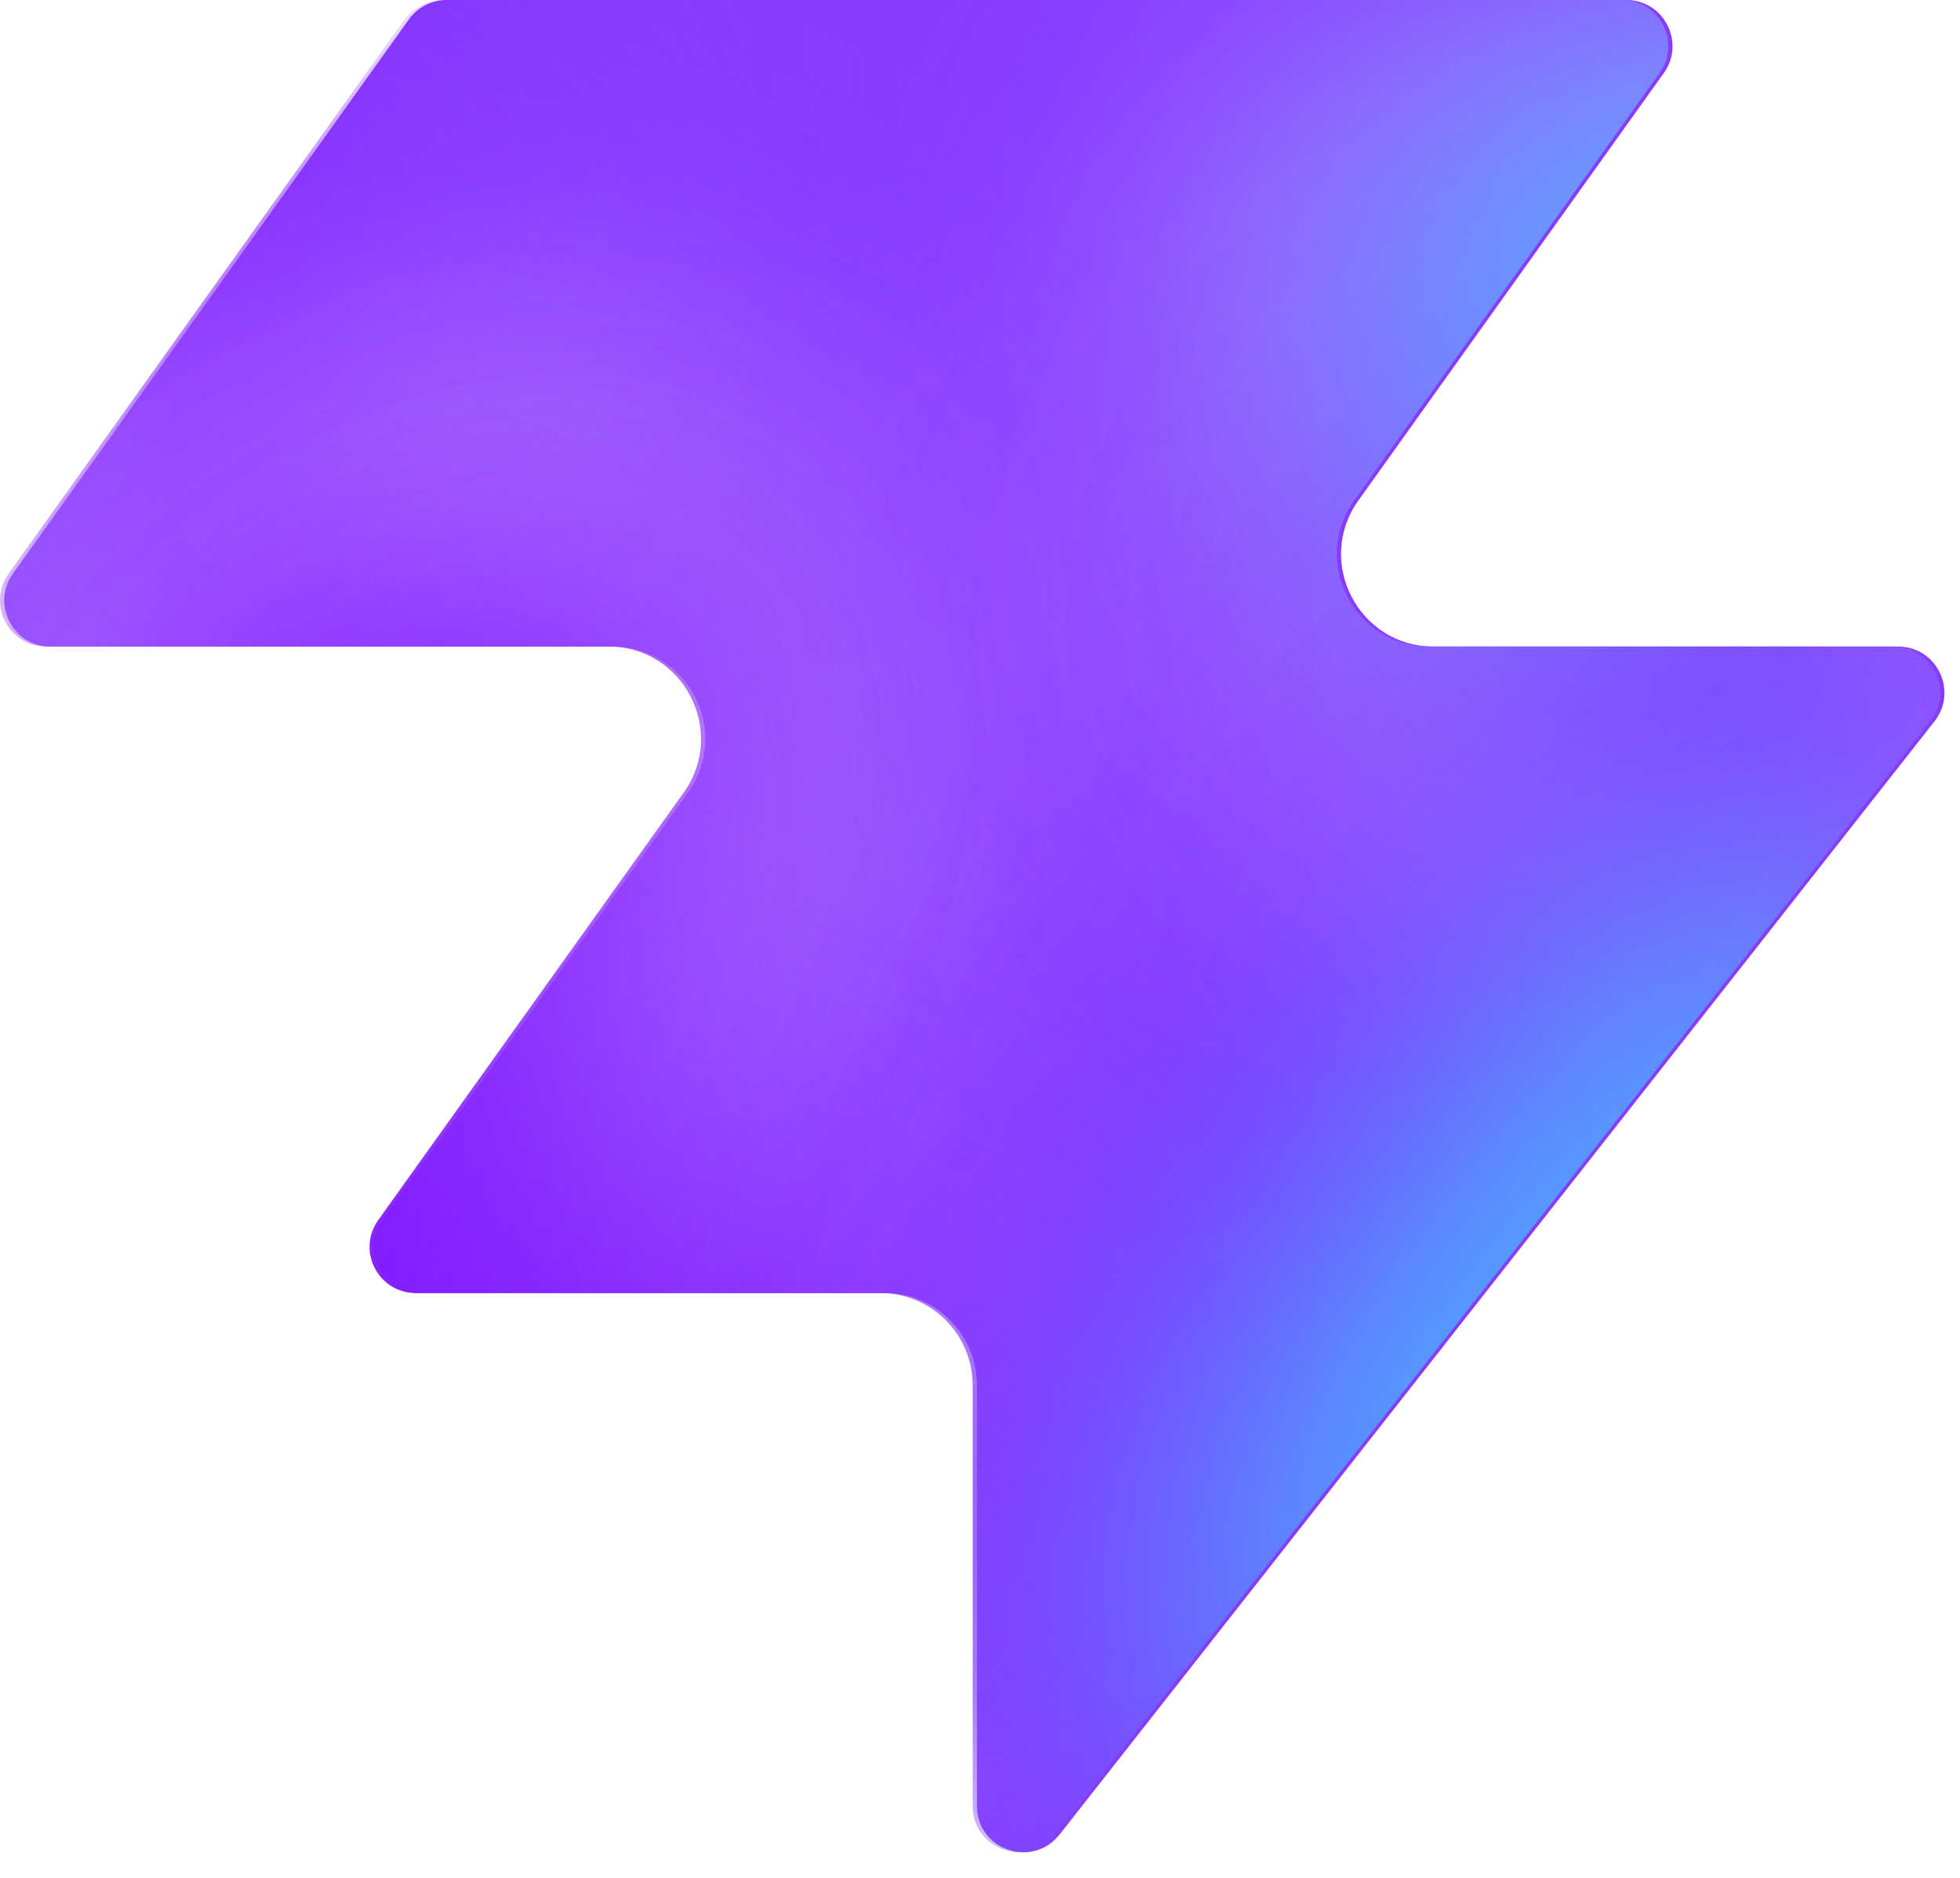
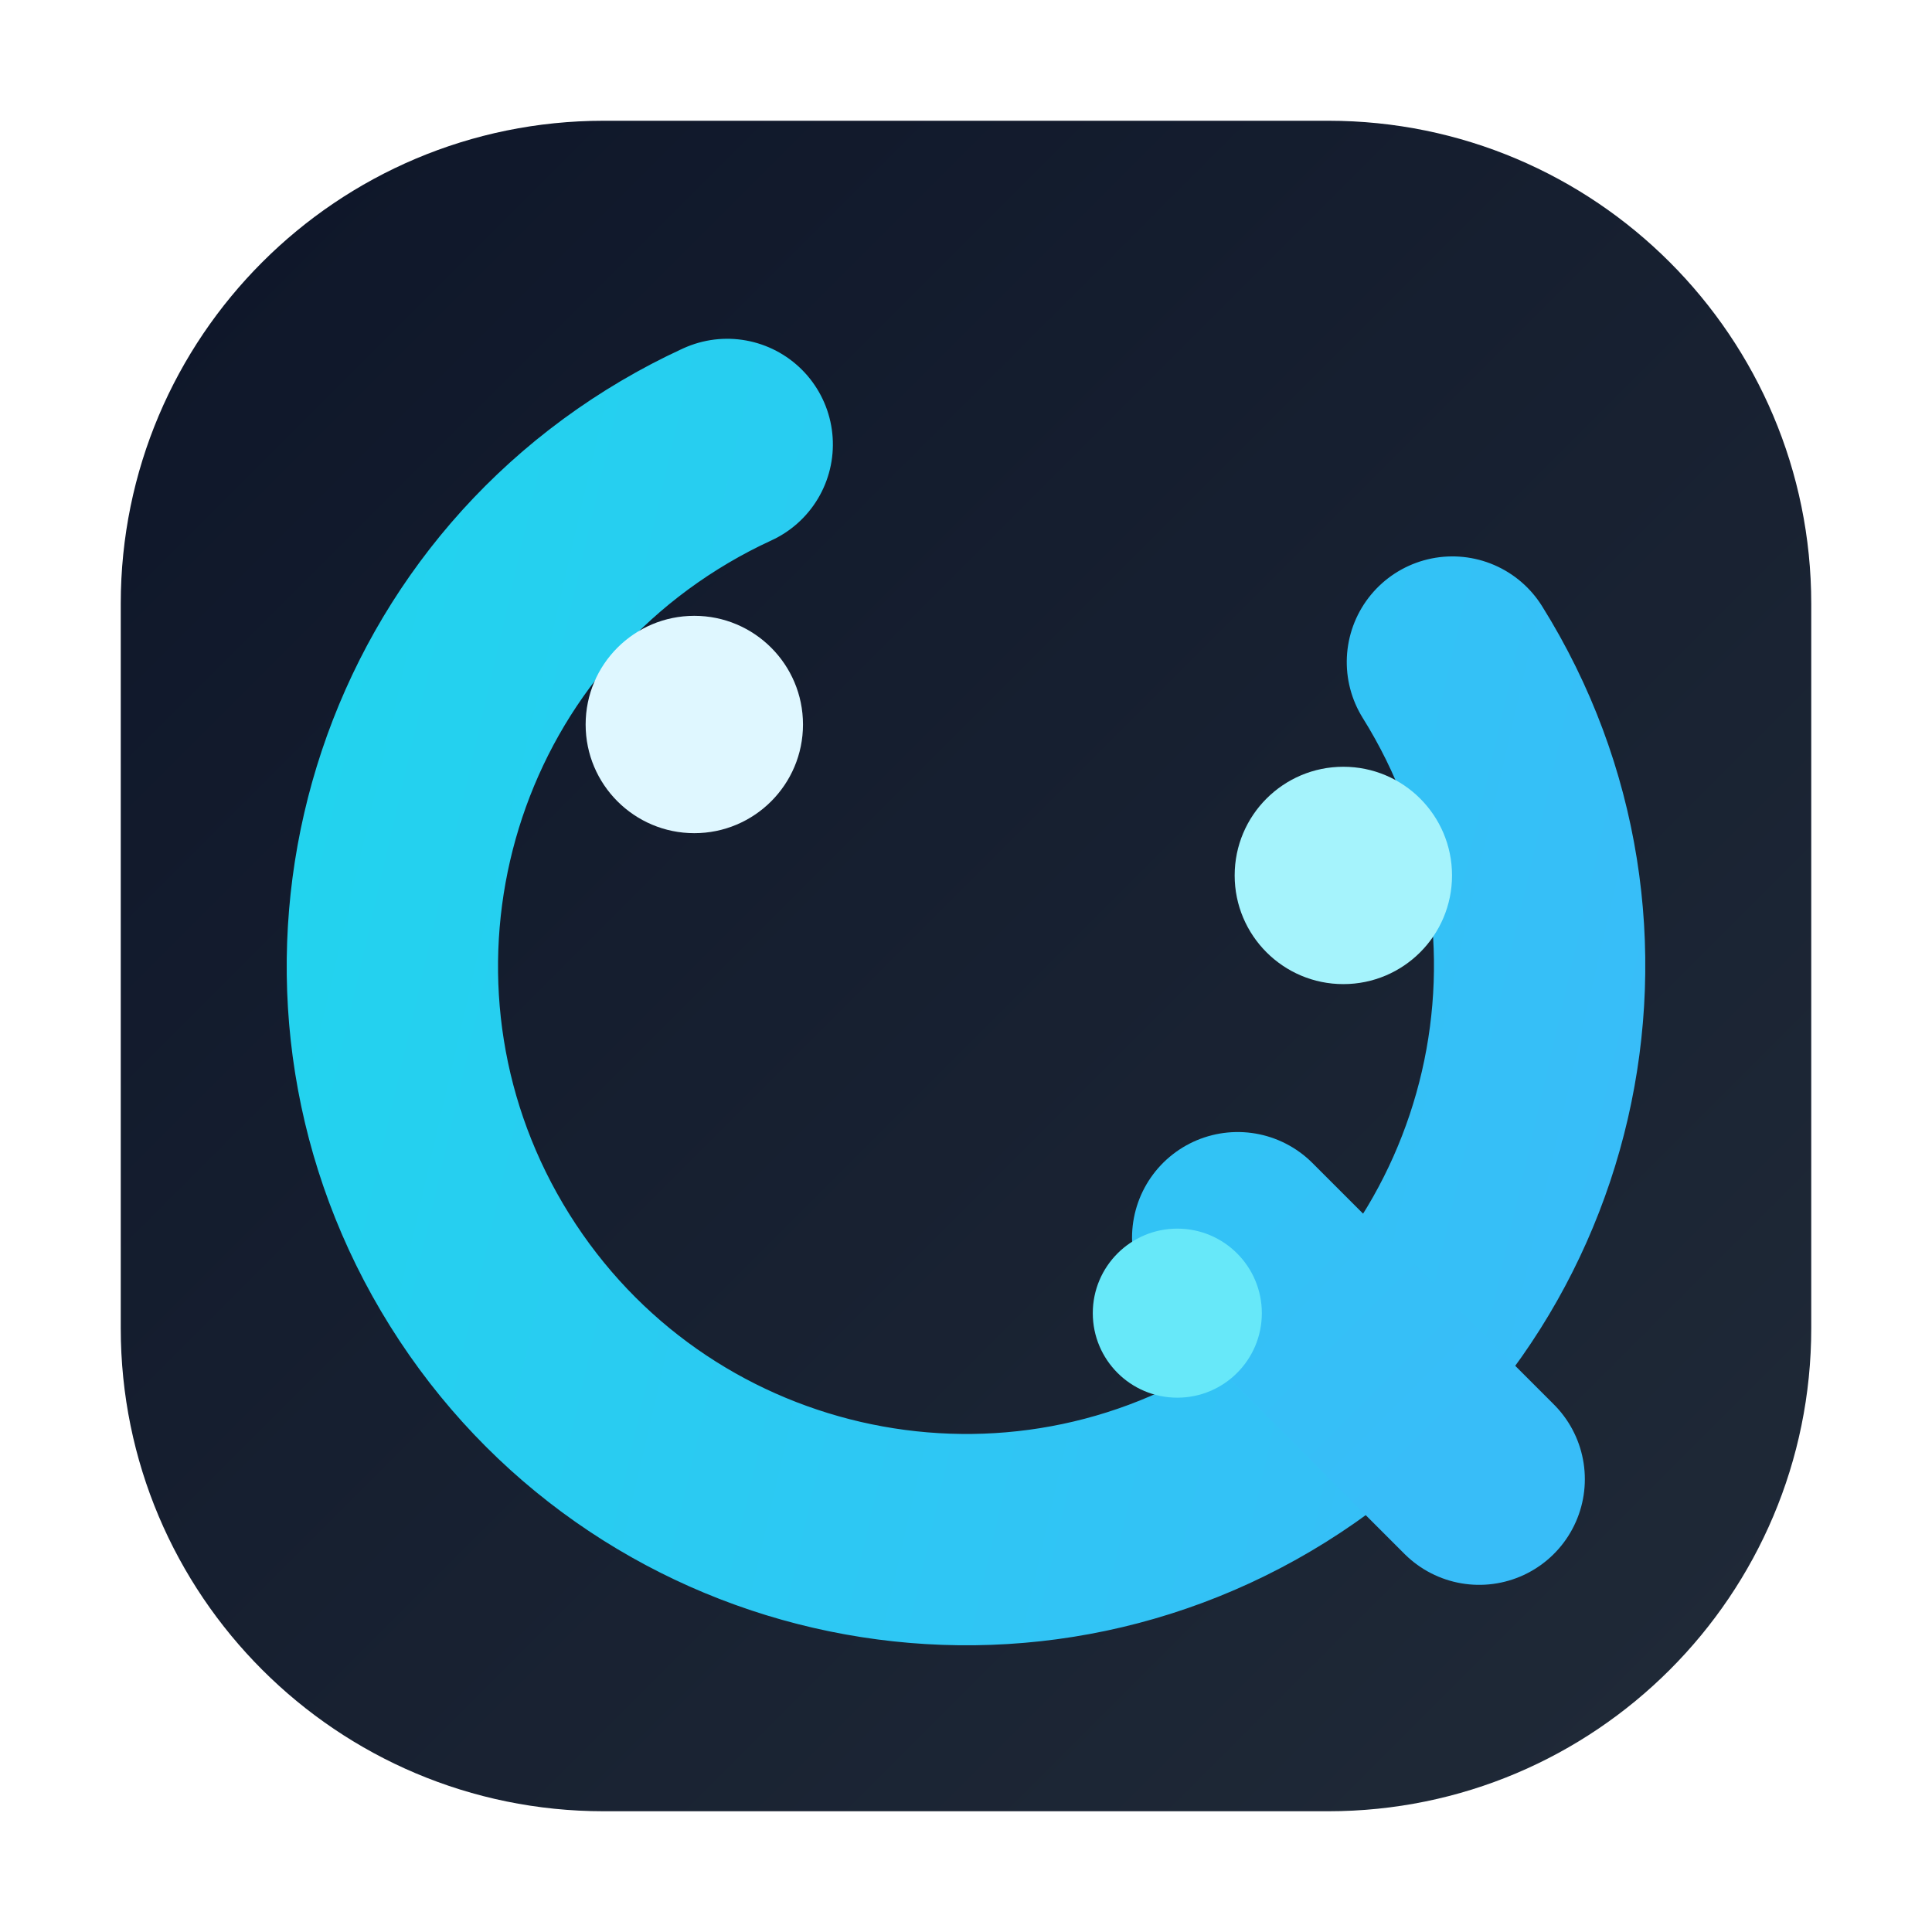
- <svg xmlns="http://www.w3.org/2000/svg" width="48" height="46" fill="none" viewBox="0 0 48 46">
-   <path fill="#863bff" d="M25.946 44.938c-.664.845-2.021.375-2.021-.698V33.937a2.26 2.26 0 0 0-2.262-2.262H10.287c-.92 0-1.456-1.04-.92-1.788l7.48-10.471c1.07-1.497 0-3.578-1.842-3.578H1.237c-.92 0-1.456-1.04-.92-1.788L10.013.474c.214-.297.556-.474.92-.474h28.894c.92 0 1.456 1.04.92 1.788l-7.48 10.471c-1.07 1.498 0 3.579 1.842 3.579h11.377c.943 0 1.473 1.088.89 1.83L25.947 44.94z" style="fill:#863bff;fill:color(display-p3 .525 .23 1);fill-opacity:1" />
-   <mask id="a" width="48" height="46" x="0" y="0" maskUnits="userSpaceOnUse" style="mask-type:alpha">
-     <path fill="#000" d="M25.842 44.938c-.664.844-2.021.375-2.021-.698V33.937a2.26 2.26 0 0 0-2.262-2.262H10.183c-.92 0-1.456-1.04-.92-1.788l7.48-10.471c1.07-1.498 0-3.579-1.842-3.579H1.133c-.92 0-1.456-1.04-.92-1.787L9.91.473c.214-.297.556-.474.92-.474h28.894c.92 0 1.456 1.04.92 1.788l-7.48 10.471c-1.07 1.498 0 3.578 1.842 3.578h11.377c.943 0 1.473 1.088.89 1.832L25.843 44.94z" style="fill:#000;fill-opacity:1" />
-   </mask>
-   <g mask="url(#a)">
-     <g filter="url(#b)">
-       <ellipse cx="5.508" cy="14.704" fill="#ede6ff" rx="5.508" ry="14.704" style="fill:#ede6ff;fill:color(display-p3 .927 .903 1);fill-opacity:1" transform="matrix(.00324 1 1 -.00324 -4.47 31.516)" />
-     </g>
-     <g filter="url(#c)">
-       <ellipse cx="10.399" cy="29.851" fill="#ede6ff" rx="10.399" ry="29.851" style="fill:#ede6ff;fill:color(display-p3 .927 .903 1);fill-opacity:1" transform="matrix(.00324 1 1 -.00324 -39.328 7.883)" />
-     </g>
-     <g filter="url(#d)">
-       <ellipse cx="5.508" cy="30.487" fill="#7e14ff" rx="5.508" ry="30.487" style="fill:#7e14ff;fill:color(display-p3 .492 .077 1);fill-opacity:1" transform="rotate(89.814 -25.913 -14.639)scale(1 -1)" />
-     </g>
-     <g filter="url(#e)">
-       <ellipse cx="5.508" cy="30.599" fill="#7e14ff" rx="5.508" ry="30.599" style="fill:#7e14ff;fill:color(display-p3 .492 .077 1);fill-opacity:1" transform="rotate(89.814 -32.644 -3.334)scale(1 -1)" />
-     </g>
-     <g filter="url(#f)">
-       <ellipse cx="5.508" cy="30.599" fill="#7e14ff" rx="5.508" ry="30.599" style="fill:#7e14ff;fill:color(display-p3 .492 .077 1);fill-opacity:1" transform="matrix(.00324 1 1 -.00324 -34.34 30.47)" />
-     </g>
-     <g filter="url(#g)">
-       <ellipse cx="14.072" cy="22.078" fill="#ede6ff" rx="14.072" ry="22.078" style="fill:#ede6ff;fill:color(display-p3 .927 .903 1);fill-opacity:1" transform="rotate(93.35 24.506 48.493)scale(-1 1)" />
-     </g>
-     <g filter="url(#h)">
-       <ellipse cx="3.47" cy="21.501" fill="#7e14ff" rx="3.47" ry="21.501" style="fill:#7e14ff;fill:color(display-p3 .492 .077 1);fill-opacity:1" transform="rotate(89.009 28.708 47.59)scale(-1 1)" />
-     </g>
-     <g filter="url(#i)">
-       <ellipse cx="3.47" cy="21.501" fill="#7e14ff" rx="3.47" ry="21.501" style="fill:#7e14ff;fill:color(display-p3 .492 .077 1);fill-opacity:1" transform="rotate(89.009 28.708 47.59)scale(-1 1)" />
-     </g>
-     <g filter="url(#j)">
-       <ellipse cx=".387" cy="8.972" fill="#7e14ff" rx="4.407" ry="29.108" style="fill:#7e14ff;fill:color(display-p3 .492 .077 1);fill-opacity:1" transform="rotate(39.51 .387 8.972)" />
-     </g>
-     <g filter="url(#k)">
-       <ellipse cx="47.523" cy="-6.092" fill="#7e14ff" rx="4.407" ry="29.108" style="fill:#7e14ff;fill:color(display-p3 .492 .077 1);fill-opacity:1" transform="rotate(37.892 47.523 -6.092)" />
-     </g>
-     <g filter="url(#l)">
-       <ellipse cx="41.412" cy="6.333" fill="#47bfff" rx="5.971" ry="9.665" style="fill:#47bfff;fill:color(display-p3 .28 .748 1);fill-opacity:1" transform="rotate(37.892 41.412 6.333)" />
-     </g>
-     <g filter="url(#m)">
-       <ellipse cx="-1.879" cy="38.332" fill="#7e14ff" rx="4.407" ry="29.108" style="fill:#7e14ff;fill:color(display-p3 .492 .077 1);fill-opacity:1" transform="rotate(37.892 -1.88 38.332)" />
-     </g>
-     <g filter="url(#n)">
-       <ellipse cx="-1.879" cy="38.332" fill="#7e14ff" rx="4.407" ry="29.108" style="fill:#7e14ff;fill:color(display-p3 .492 .077 1);fill-opacity:1" transform="rotate(37.892 -1.88 38.332)" />
-     </g>
-     <g filter="url(#o)">
-       <ellipse cx="35.651" cy="29.907" fill="#7e14ff" rx="4.407" ry="29.108" style="fill:#7e14ff;fill:color(display-p3 .492 .077 1);fill-opacity:1" transform="rotate(37.892 35.651 29.907)" />
-     </g>
-     <g filter="url(#p)">
-       <ellipse cx="38.418" cy="32.4" fill="#47bfff" rx="5.971" ry="15.297" style="fill:#47bfff;fill:color(display-p3 .28 .748 1);fill-opacity:1" transform="rotate(37.892 38.418 32.4)" />
-     </g>
-   </g>
+ <svg xmlns="http://www.w3.org/2000/svg" viewBox="0 0 64 64">
  <defs>
-     <filter id="b" width="60.045" height="41.654" x="-19.77" y="16.149" color-interpolation-filters="sRGB" filterUnits="userSpaceOnUse">
-       <feFlood flood-opacity="0" result="BackgroundImageFix" />
-       <feBlend in="SourceGraphic" in2="BackgroundImageFix" result="shape" />
-       <feGaussianBlur result="effect1_foregroundBlur_2002_17158" stdDeviation="7.659" />
-     </filter>
-     <filter id="c" width="90.34" height="51.437" x="-54.613" y="-7.533" color-interpolation-filters="sRGB" filterUnits="userSpaceOnUse">
-       <feFlood flood-opacity="0" result="BackgroundImageFix" />
-       <feBlend in="SourceGraphic" in2="BackgroundImageFix" result="shape" />
-       <feGaussianBlur result="effect1_foregroundBlur_2002_17158" stdDeviation="7.659" />
-     </filter>
-     <filter id="d" width="79.355" height="29.4" x="-49.64" y="2.03" color-interpolation-filters="sRGB" filterUnits="userSpaceOnUse">
-       <feFlood flood-opacity="0" result="BackgroundImageFix" />
-       <feBlend in="SourceGraphic" in2="BackgroundImageFix" result="shape" />
-       <feGaussianBlur result="effect1_foregroundBlur_2002_17158" stdDeviation="4.596" />
-     </filter>
-     <filter id="e" width="79.579" height="29.4" x="-45.045" y="20.029" color-interpolation-filters="sRGB" filterUnits="userSpaceOnUse">
-       <feFlood flood-opacity="0" result="BackgroundImageFix" />
-       <feBlend in="SourceGraphic" in2="BackgroundImageFix" result="shape" />
-       <feGaussianBlur result="effect1_foregroundBlur_2002_17158" stdDeviation="4.596" />
-     </filter>
-     <filter id="f" width="79.579" height="29.4" x="-43.513" y="21.178" color-interpolation-filters="sRGB" filterUnits="userSpaceOnUse">
-       <feFlood flood-opacity="0" result="BackgroundImageFix" />
-       <feBlend in="SourceGraphic" in2="BackgroundImageFix" result="shape" />
-       <feGaussianBlur result="effect1_foregroundBlur_2002_17158" stdDeviation="4.596" />
-     </filter>
-     <filter id="g" width="74.749" height="58.852" x="15.756" y="-17.901" color-interpolation-filters="sRGB" filterUnits="userSpaceOnUse">
-       <feFlood flood-opacity="0" result="BackgroundImageFix" />
-       <feBlend in="SourceGraphic" in2="BackgroundImageFix" result="shape" />
-       <feGaussianBlur result="effect1_foregroundBlur_2002_17158" stdDeviation="7.659" />
-     </filter>
-     <filter id="h" width="61.377" height="25.362" x="23.548" y="2.284" color-interpolation-filters="sRGB" filterUnits="userSpaceOnUse">
-       <feFlood flood-opacity="0" result="BackgroundImageFix" />
-       <feBlend in="SourceGraphic" in2="BackgroundImageFix" result="shape" />
-       <feGaussianBlur result="effect1_foregroundBlur_2002_17158" stdDeviation="4.596" />
-     </filter>
-     <filter id="i" width="61.377" height="25.362" x="23.548" y="2.284" color-interpolation-filters="sRGB" filterUnits="userSpaceOnUse">
-       <feFlood flood-opacity="0" result="BackgroundImageFix" />
-       <feBlend in="SourceGraphic" in2="BackgroundImageFix" result="shape" />
-       <feGaussianBlur result="effect1_foregroundBlur_2002_17158" stdDeviation="4.596" />
-     </filter>
-     <filter id="j" width="56.045" height="63.649" x="-27.636" y="-22.853" color-interpolation-filters="sRGB" filterUnits="userSpaceOnUse">
-       <feFlood flood-opacity="0" result="BackgroundImageFix" />
-       <feBlend in="SourceGraphic" in2="BackgroundImageFix" result="shape" />
-       <feGaussianBlur result="effect1_foregroundBlur_2002_17158" stdDeviation="4.596" />
-     </filter>
-     <filter id="k" width="54.814" height="64.646" x="20.116" y="-38.415" color-interpolation-filters="sRGB" filterUnits="userSpaceOnUse">
-       <feFlood flood-opacity="0" result="BackgroundImageFix" />
-       <feBlend in="SourceGraphic" in2="BackgroundImageFix" result="shape" />
-       <feGaussianBlur result="effect1_foregroundBlur_2002_17158" stdDeviation="4.596" />
-     </filter>
-     <filter id="l" width="33.541" height="35.313" x="24.641" y="-11.323" color-interpolation-filters="sRGB" filterUnits="userSpaceOnUse">
-       <feFlood flood-opacity="0" result="BackgroundImageFix" />
-       <feBlend in="SourceGraphic" in2="BackgroundImageFix" result="shape" />
-       <feGaussianBlur result="effect1_foregroundBlur_2002_17158" stdDeviation="4.596" />
-     </filter>
-     <filter id="m" width="54.814" height="64.646" x="-29.286" y="6.009" color-interpolation-filters="sRGB" filterUnits="userSpaceOnUse">
-       <feFlood flood-opacity="0" result="BackgroundImageFix" />
-       <feBlend in="SourceGraphic" in2="BackgroundImageFix" result="shape" />
-       <feGaussianBlur result="effect1_foregroundBlur_2002_17158" stdDeviation="4.596" />
-     </filter>
-     <filter id="n" width="54.814" height="64.646" x="-29.286" y="6.009" color-interpolation-filters="sRGB" filterUnits="userSpaceOnUse">
-       <feFlood flood-opacity="0" result="BackgroundImageFix" />
-       <feBlend in="SourceGraphic" in2="BackgroundImageFix" result="shape" />
-       <feGaussianBlur result="effect1_foregroundBlur_2002_17158" stdDeviation="4.596" />
-     </filter>
-     <filter id="o" width="54.814" height="64.646" x="8.244" y="-2.416" color-interpolation-filters="sRGB" filterUnits="userSpaceOnUse">
-       <feFlood flood-opacity="0" result="BackgroundImageFix" />
-       <feBlend in="SourceGraphic" in2="BackgroundImageFix" result="shape" />
-       <feGaussianBlur result="effect1_foregroundBlur_2002_17158" stdDeviation="4.596" />
-     </filter>
-     <filter id="p" width="39.409" height="43.623" x="18.713" y="10.588" color-interpolation-filters="sRGB" filterUnits="userSpaceOnUse">
-       <feFlood flood-opacity="0" result="BackgroundImageFix" />
-       <feBlend in="SourceGraphic" in2="BackgroundImageFix" result="shape" />
-       <feGaussianBlur result="effect1_foregroundBlur_2002_17158" stdDeviation="4.596" />
-     </filter>
+     <linearGradient id="bg" x1="8" y1="8" x2="56" y2="56" gradientUnits="userSpaceOnUse">
+       <stop offset="0" stop-color="#0f172a" />
+       <stop offset="1" stop-color="#1f2937" />
+     </linearGradient>
+     <linearGradient id="ring" x1="16" y1="16" x2="48" y2="48" gradientUnits="userSpaceOnUse">
+       <stop offset="0" stop-color="#22d3ee" />
+       <stop offset="1" stop-color="#38bdf8" />
+     </linearGradient>
  </defs>
+   <rect x="4" y="4" width="56" height="56" rx="16" fill="url(#bg)" />
+   <circle cx="32" cy="32" r="19" fill="none" stroke="url(#ring)" stroke-width="7" stroke-linecap="round" stroke-dasharray="92 28" transform="rotate(-32 32 32)" />
+   <path d="M41 41 L49 49" stroke="url(#ring)" stroke-width="7" stroke-linecap="round" />
+   <circle cx="23" cy="24" r="3.6" fill="#dff7ff" />
+   <circle cx="44.5" cy="29" r="3.6" fill="#a5f3fc" />
+   <circle cx="39" cy="43.5" r="2.8" fill="#67e8f9" />
</svg>
